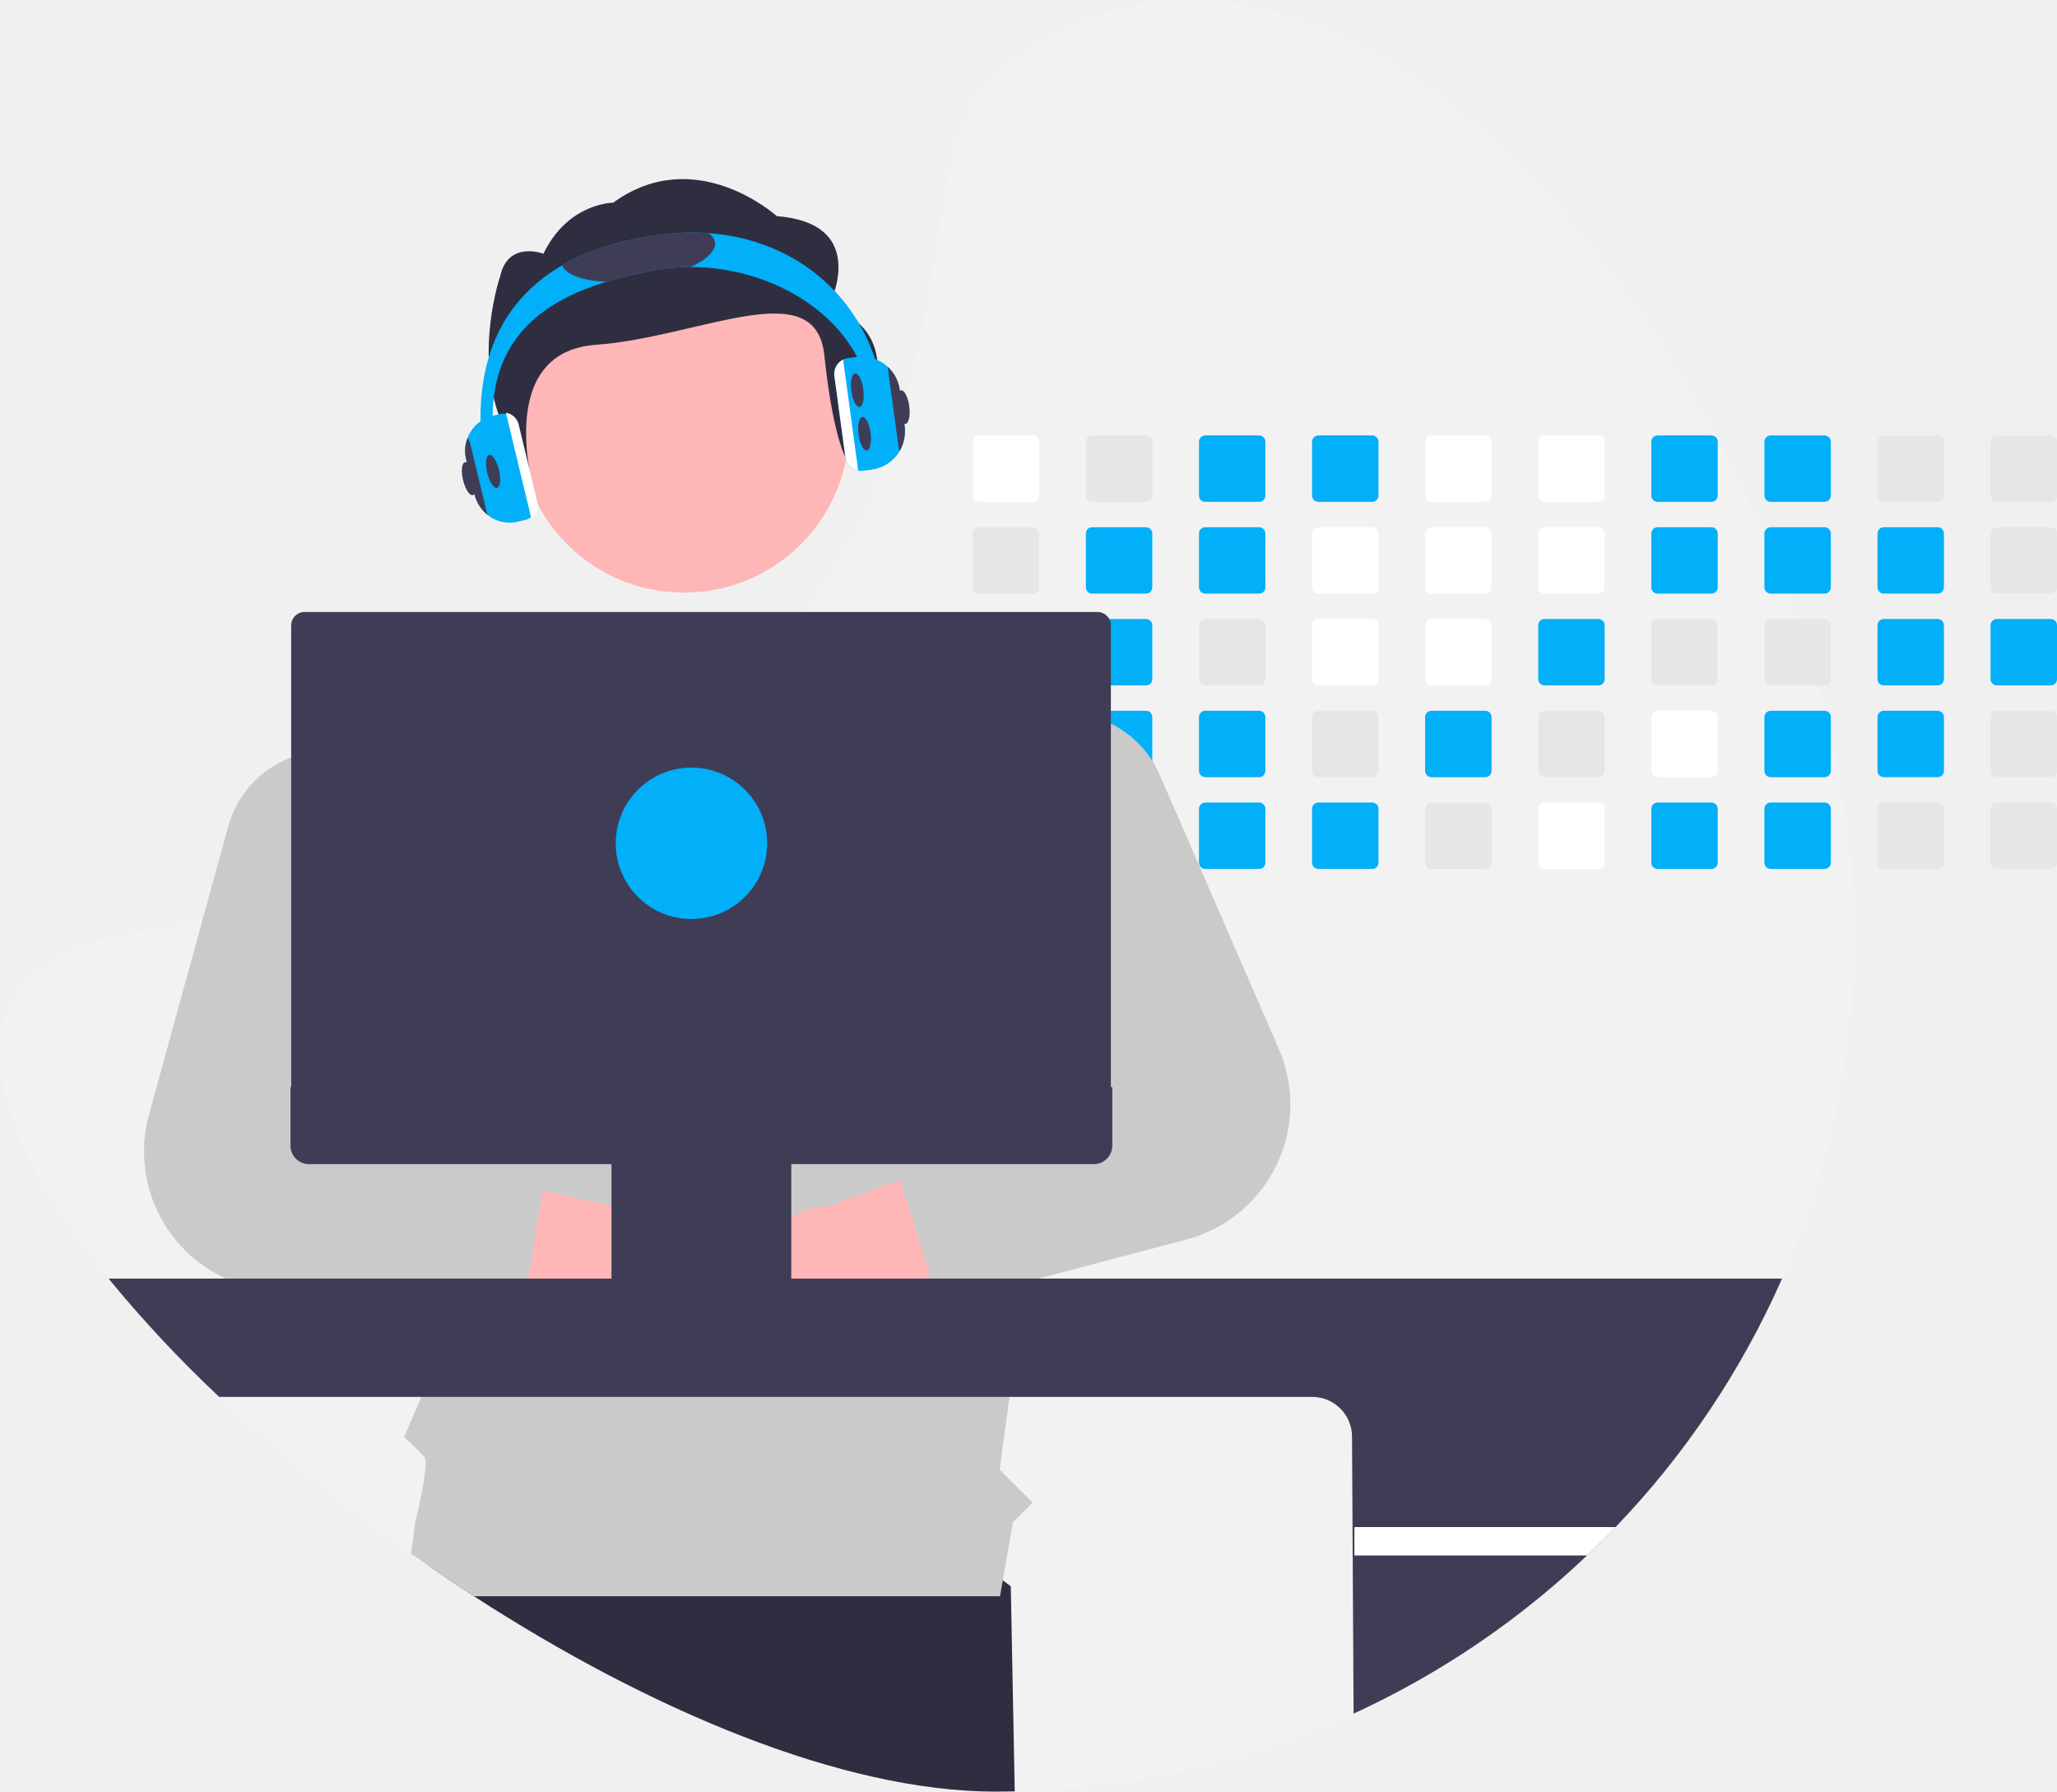
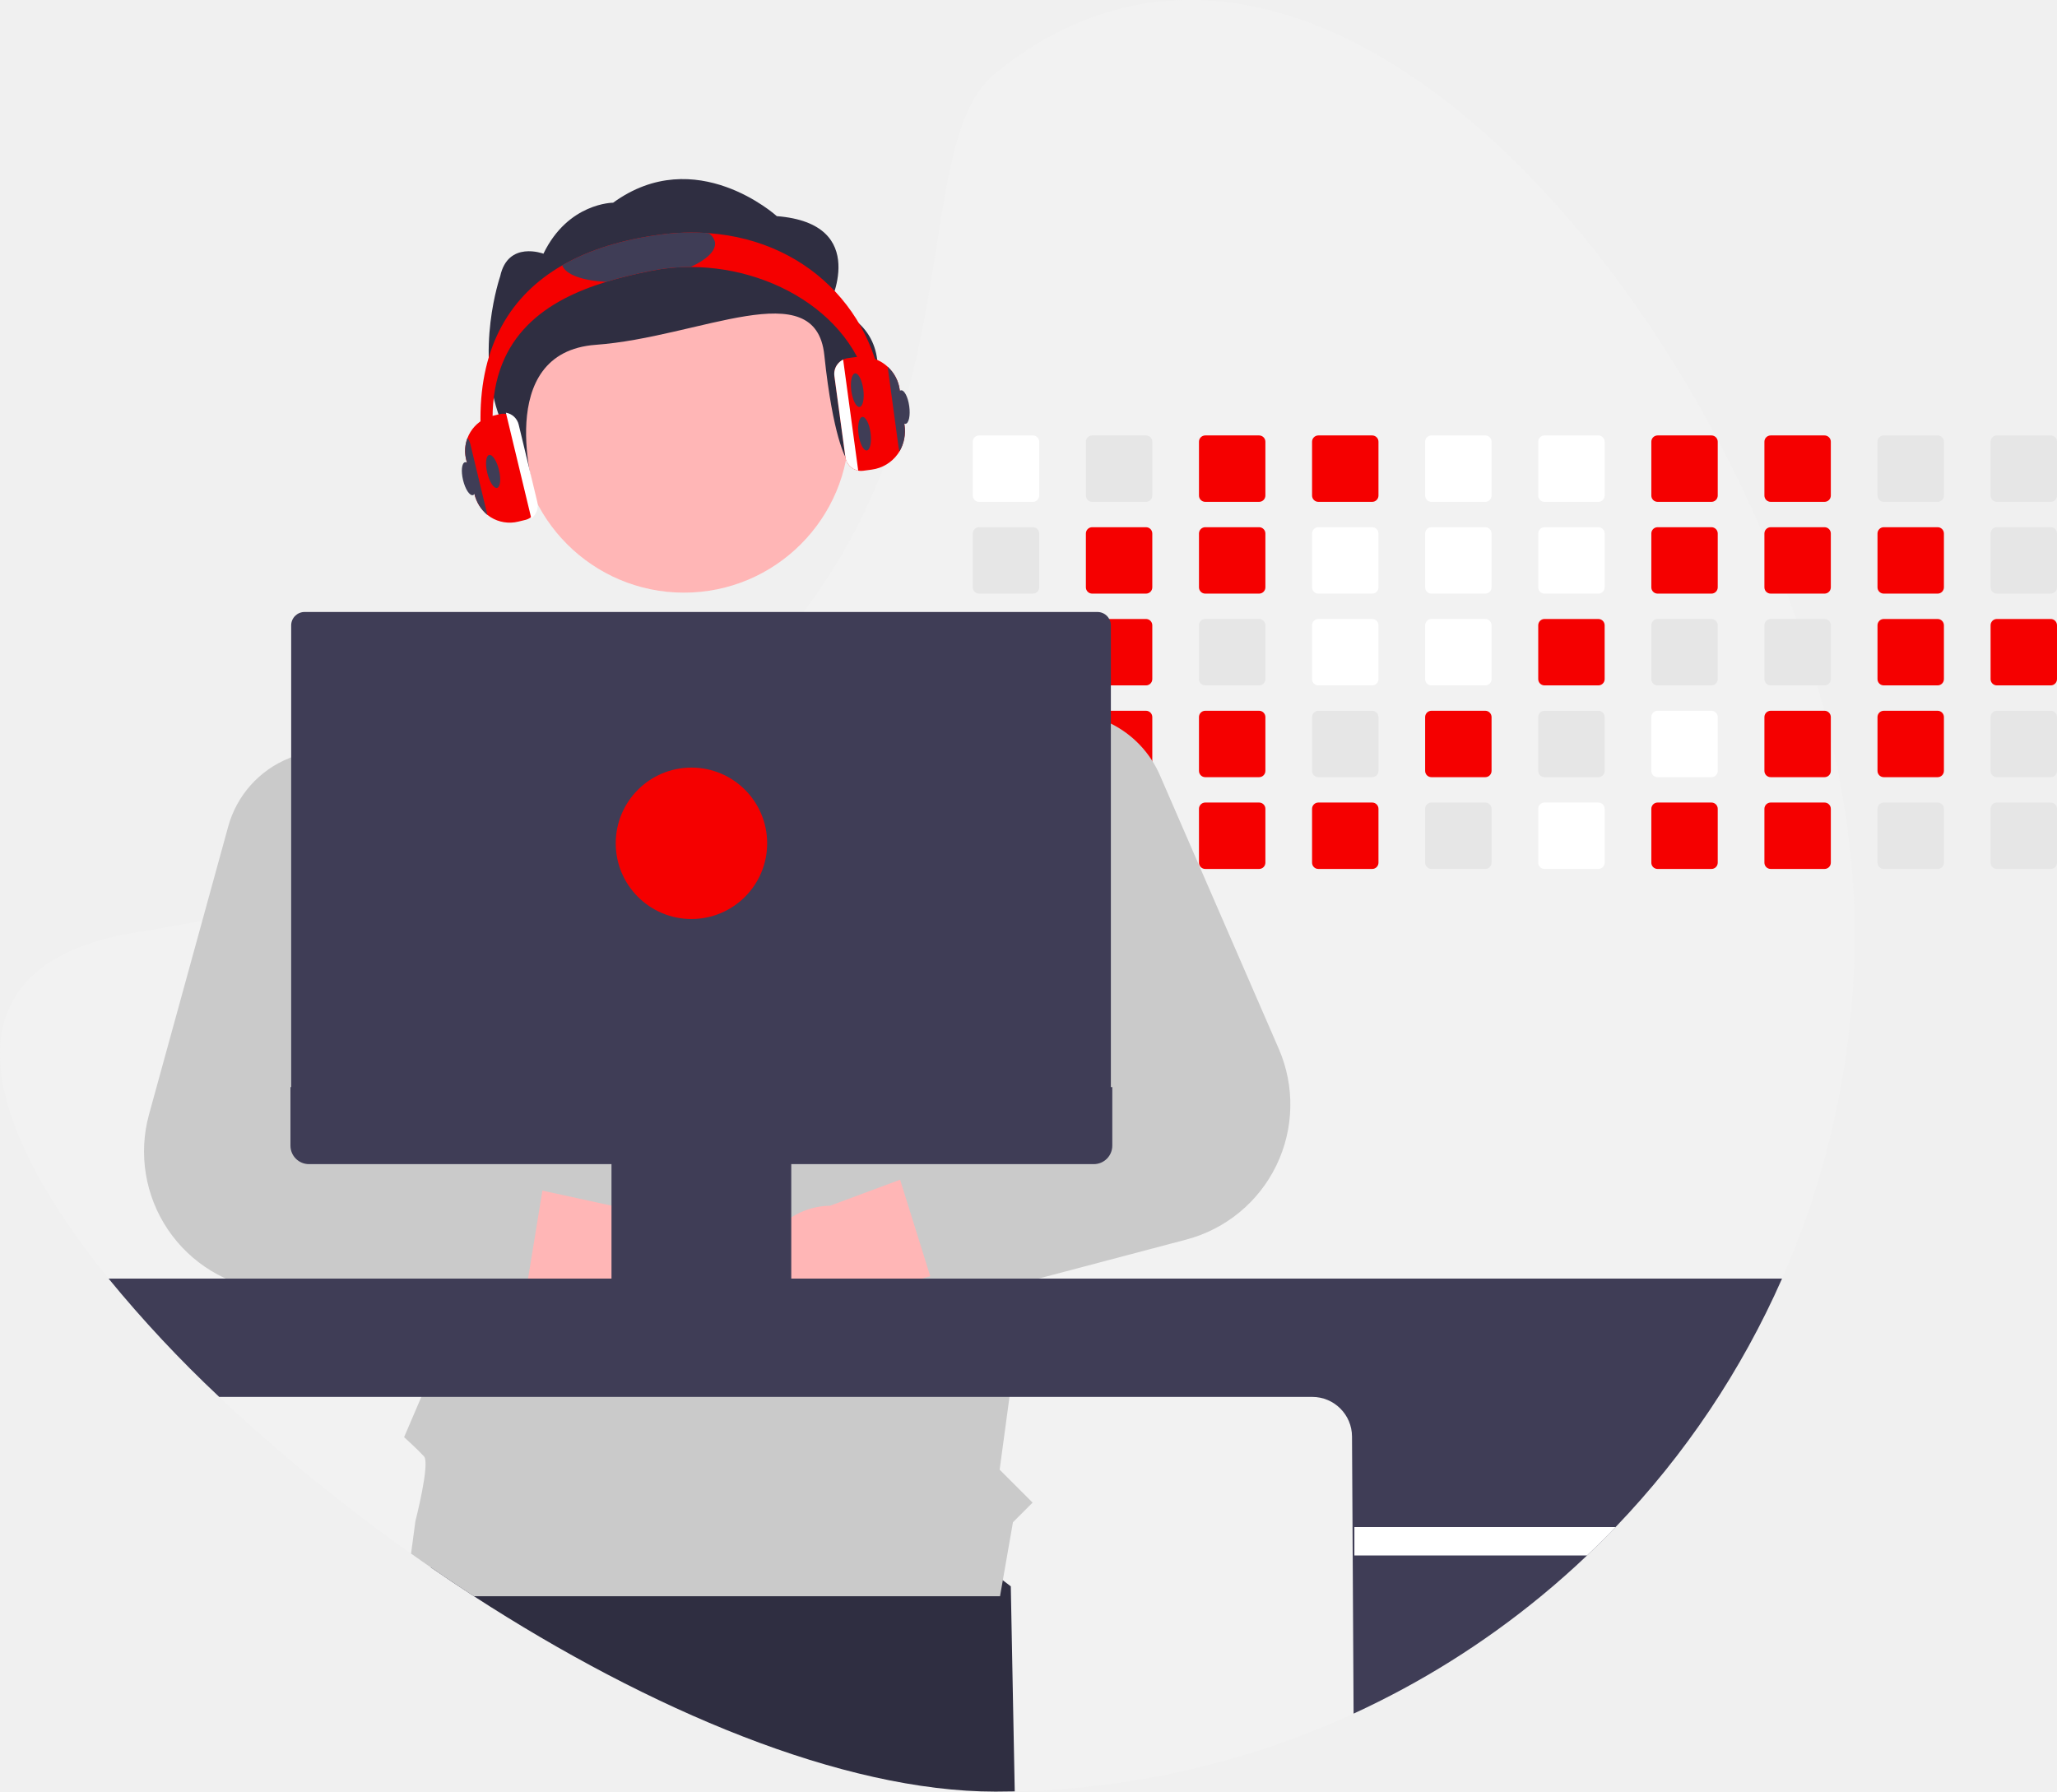
<svg xmlns="http://www.w3.org/2000/svg" data-name="Layer 1" width="850.538" height="740.83" viewBox="0 0 850.538 740.83">
  <path d="M941.609,465.125a354.21,354.21,0,0,1-98.85,245.9q-5.745,6.015-11.8,11.74-9.225,8.775-19.07,16.87a353.934,353.934,0,0,1-217.58,80.69q-3.975.09-7.98.09c-63.43,0-143.21-33.88-215.61-80.78q-8.985-5.82-17.81-11.91-4.125-2.82-8.21-5.72a730.43,730.43,0,0,1-79.32-64.8,514.116,514.116,0,0,1-45.75-48.92c-55.63-68.62-67.9-130.45,11.41-143.16q14.085-2.25,27.34-4.81,19.2-3.69,36.75-7.97,23.64-5.745,44.42-12.46,6.99-2.25,13.66-4.59c65.74-23.09,109.74-53.2,139.69-85.87q7.62-8.295,14.05-16.79a236.055,236.055,0,0,0,17.83-27.12,254.898,254.898,0,0,0,18.41-41.05l.27-.78c23.83-68.74,16.58-132.5,42.87-153.84,112.38-91.23,252.29,38.69,317.96,191.9q4.965,11.58,9.34,23.3,1.965,5.235,3.79,10.49,4.8,13.695,8.71,27.46,1.5,5.25,2.86,10.49c.97,3.77,1.9,7.53,2.76,11.29C938.139,412.305,941.609,439.455,941.609,465.125Z" transform="translate(-174.731 -79.58524)" fill="#f2f2f2" />
  <path d="M594.309,820.325q-3.975.09-7.98.09c-63.43,0-143.21-33.88-215.61-80.78q-8.985-5.82-17.81-11.91l5.16-31.4,156.21-20.74,78.4,59.95Z" transform="translate(-174.731 -79.58524)" fill="#2f2e41" />
  <path d="M601.829,259.635h-22.26a2.601,2.601,0,0,0-2.6,2.6v22.27a2.593,2.593,0,0,0,2.6,2.59h22.26a2.599,2.599,0,0,0,2.6-2.59v-22.27A2.608,2.608,0,0,0,601.829,259.635Z" transform="translate(-174.731 -79.58524)" fill="#fff" />
  <path d="M601.829,297.585h-22.26a2.601,2.601,0,0,0-2.6,2.6v22.27a2.593,2.593,0,0,0,2.6,2.59h22.26a2.599,2.599,0,0,0,2.6-2.59v-22.27A2.608,2.608,0,0,0,601.829,297.585Z" transform="translate(-174.731 -79.58524)" fill="#e6e6e6" />
  <path d="M601.829,335.535h-22.26a2.601,2.601,0,0,0-2.6,2.6v22.26a2.595,2.595,0,0,0,2.6,2.6h22.26a2.601,2.601,0,0,0,2.6-2.6v-22.26A2.608,2.608,0,0,0,601.829,335.535Z" transform="translate(-174.731 -79.58524)" fill="#e6e6e6" />
  <path d="M604.389,375.625a2.617,2.617,0,0,0-2.56-2.14h-22.26a2.601,2.601,0,0,0-2.6,2.6v22.26a2.595,2.595,0,0,0,2.6,2.6h22.26a2.601,2.601,0,0,0,2.6-2.6v-22.26A2.313,2.313,0,0,0,604.389,375.625Z" transform="translate(-174.731 -79.58524)" fill="#e6e6e6" />
  <path d="M602.839,411.635a2.634,2.634,0,0,0-1.01-.2h-22.26a2.595,2.595,0,0,0-2.6,2.6v22.26a2.588,2.588,0,0,0,2.6,2.6h22.26a2.601,2.601,0,0,0,2.6-2.6v-22.26A2.616,2.616,0,0,0,602.839,411.635Z" transform="translate(-174.731 -79.58524)" fill="#e6e6e6" />
  <path d="M648.589,259.635h-22.26a2.601,2.601,0,0,0-2.6,2.6v22.27a2.593,2.593,0,0,0,2.6,2.59h22.26a2.599,2.599,0,0,0,2.6-2.59v-22.27A2.608,2.608,0,0,0,648.589,259.635Z" transform="translate(-174.731 -79.58524)" fill="#e6e6e6" />
-   <path d="M648.589,297.585h-22.26a2.601,2.601,0,0,0-2.6,2.6v22.27a2.593,2.593,0,0,0,2.6,2.59h22.26a2.599,2.599,0,0,0,2.6-2.59v-22.27A2.608,2.608,0,0,0,648.589,297.585Z" transform="translate(-174.731 -79.58524)" fill="#02aff9" />
-   <path d="M648.589,335.535h-22.26a2.601,2.601,0,0,0-2.6,2.6v22.26a2.595,2.595,0,0,0,2.6,2.6h22.26a2.601,2.601,0,0,0,2.6-2.6v-22.26A2.608,2.608,0,0,0,648.589,335.535Z" transform="translate(-174.731 -79.58524)" fill="#02aff9" />
-   <path d="M648.589,373.485h-22.26a2.593,2.593,0,0,0-2.46,1.78,2.478,2.478,0,0,0-.14.82v22.26a2.595,2.595,0,0,0,2.6,2.6h22.26a2.601,2.601,0,0,0,2.6-2.6v-22.26A2.608,2.608,0,0,0,648.589,373.485Z" transform="translate(-174.731 -79.58524)" fill="#02aff9" />
+   <path d="M648.589,297.585h-22.26a2.601,2.601,0,0,0-2.6,2.6v22.27a2.593,2.593,0,0,0,2.6,2.59h22.26a2.599,2.599,0,0,0,2.6-2.59v-22.27A2.608,2.608,0,0,0,648.589,297.585Z" transform="translate(-174.731 -79.58524)" fill="#f50000" />
+   <path d="M648.589,335.535h-22.26a2.601,2.601,0,0,0-2.6,2.6v22.26a2.595,2.595,0,0,0,2.6,2.6h22.26a2.601,2.601,0,0,0,2.6-2.6v-22.26A2.608,2.608,0,0,0,648.589,335.535Z" transform="translate(-174.731 -79.58524)" fill="#f50000" />
+   <path d="M648.589,373.485h-22.26a2.593,2.593,0,0,0-2.46,1.78,2.478,2.478,0,0,0-.14.82v22.26a2.595,2.595,0,0,0,2.6,2.6h22.26a2.601,2.601,0,0,0,2.6-2.6v-22.26A2.608,2.608,0,0,0,648.589,373.485Z" transform="translate(-174.731 -79.58524)" fill="#f50000" />
  <path d="M648.589,411.435h-22.26a2.595,2.595,0,0,0-2.6,2.6v22.26a2.595,2.595,0,0,0,2.6,2.6h22.26a2.601,2.601,0,0,0,2.6-2.6v-22.26A2.601,2.601,0,0,0,648.589,411.435Z" transform="translate(-174.731 -79.58524)" fill="#e6e6e6" />
-   <path d="M695.349,259.635h-22.26a2.601,2.601,0,0,0-2.6,2.6v22.27a2.593,2.593,0,0,0,2.6,2.59h22.26a2.599,2.599,0,0,0,2.6-2.59v-22.27A2.608,2.608,0,0,0,695.349,259.635Z" transform="translate(-174.731 -79.58524)" fill="#02aff9" />
-   <path d="M695.349,297.585h-22.26a2.601,2.601,0,0,0-2.6,2.6v22.27a2.593,2.593,0,0,0,2.6,2.59h22.26a2.599,2.599,0,0,0,2.6-2.59v-22.27A2.608,2.608,0,0,0,695.349,297.585Z" transform="translate(-174.731 -79.58524)" fill="#02aff9" />
+   <path d="M695.349,259.635h-22.26a2.601,2.601,0,0,0-2.6,2.6v22.27a2.593,2.593,0,0,0,2.6,2.59h22.26a2.599,2.599,0,0,0,2.6-2.59v-22.27A2.608,2.608,0,0,0,695.349,259.635Z" transform="translate(-174.731 -79.58524)" fill="#f50000" />
+   <path d="M695.349,297.585h-22.26a2.601,2.601,0,0,0-2.6,2.6v22.27a2.593,2.593,0,0,0,2.6,2.59h22.26a2.599,2.599,0,0,0,2.6-2.59v-22.27A2.608,2.608,0,0,0,695.349,297.585Z" transform="translate(-174.731 -79.58524)" fill="#f50000" />
  <path d="M695.349,335.535h-22.26a2.601,2.601,0,0,0-2.6,2.6v22.26a2.595,2.595,0,0,0,2.6,2.6h22.26a2.601,2.601,0,0,0,2.6-2.6v-22.26A2.608,2.608,0,0,0,695.349,335.535Z" transform="translate(-174.731 -79.58524)" fill="#e6e6e6" />
-   <path d="M695.349,373.485h-22.26a2.601,2.601,0,0,0-2.6,2.6v22.26a2.595,2.595,0,0,0,2.6,2.6h22.26a2.601,2.601,0,0,0,2.6-2.6v-22.26A2.608,2.608,0,0,0,695.349,373.485Z" transform="translate(-174.731 -79.58524)" fill="#02aff9" />
-   <path d="M695.349,411.435h-22.26a2.595,2.595,0,0,0-2.6,2.6v22.26a2.595,2.595,0,0,0,2.6,2.6h22.26a2.601,2.601,0,0,0,2.6-2.6v-22.26A2.601,2.601,0,0,0,695.349,411.435Z" transform="translate(-174.731 -79.58524)" fill="#02aff9" />
-   <path d="M742.109,259.635h-22.26a2.601,2.601,0,0,0-2.6,2.6v22.27a2.593,2.593,0,0,0,2.6,2.59h22.26a2.599,2.599,0,0,0,2.6-2.59v-22.27A2.608,2.608,0,0,0,742.109,259.635Z" transform="translate(-174.731 -79.58524)" fill="#02aff9" />
+   <path d="M695.349,373.485h-22.26a2.601,2.601,0,0,0-2.6,2.6v22.26a2.595,2.595,0,0,0,2.6,2.6h22.26a2.601,2.601,0,0,0,2.6-2.6v-22.26A2.608,2.608,0,0,0,695.349,373.485Z" transform="translate(-174.731 -79.58524)" fill="#f50000" />
+   <path d="M695.349,411.435h-22.26a2.595,2.595,0,0,0-2.6,2.6v22.26a2.595,2.595,0,0,0,2.6,2.6h22.26a2.601,2.601,0,0,0,2.6-2.6v-22.26A2.601,2.601,0,0,0,695.349,411.435Z" transform="translate(-174.731 -79.58524)" fill="#f50000" />
+   <path d="M742.109,259.635h-22.26a2.601,2.601,0,0,0-2.6,2.6v22.27a2.593,2.593,0,0,0,2.6,2.59h22.26a2.599,2.599,0,0,0,2.6-2.59v-22.27A2.608,2.608,0,0,0,742.109,259.635Z" transform="translate(-174.731 -79.58524)" fill="#f50000" />
  <path d="M742.109,297.585h-22.26a2.601,2.601,0,0,0-2.6,2.6v22.27a2.593,2.593,0,0,0,2.6,2.59h22.26a2.599,2.599,0,0,0,2.6-2.59v-22.27A2.608,2.608,0,0,0,742.109,297.585Z" transform="translate(-174.731 -79.58524)" fill="#fff" />
  <path d="M742.109,335.535h-22.26a2.601,2.601,0,0,0-2.6,2.6v22.26a2.595,2.595,0,0,0,2.6,2.6h22.26a2.601,2.601,0,0,0,2.6-2.6v-22.26A2.608,2.608,0,0,0,742.109,335.535Z" transform="translate(-174.731 -79.58524)" fill="#fff" />
  <path d="M742.109,373.485h-22.26a2.601,2.601,0,0,0-2.6,2.6v22.26a2.595,2.595,0,0,0,2.6,2.6h22.26a2.601,2.601,0,0,0,2.6-2.6v-22.26A2.608,2.608,0,0,0,742.109,373.485Z" transform="translate(-174.731 -79.58524)" fill="#e6e6e6" />
-   <path d="M742.109,411.435h-22.26a2.595,2.595,0,0,0-2.6,2.6v22.26a2.595,2.595,0,0,0,2.6,2.6h22.26a2.601,2.601,0,0,0,2.6-2.6v-22.26A2.601,2.601,0,0,0,742.109,411.435Z" transform="translate(-174.731 -79.58524)" fill="#02aff9" />
+   <path d="M742.109,411.435h-22.26a2.595,2.595,0,0,0-2.6,2.6v22.26a2.595,2.595,0,0,0,2.6,2.6h22.26a2.601,2.601,0,0,0,2.6-2.6v-22.26A2.601,2.601,0,0,0,742.109,411.435Z" transform="translate(-174.731 -79.58524)" fill="#f50000" />
  <path d="M788.869,259.635h-22.27a2.599,2.599,0,0,0-2.59,2.6v22.27a2.591,2.591,0,0,0,2.59,2.59h22.27a2.599,2.599,0,0,0,2.6-2.59v-22.27A2.608,2.608,0,0,0,788.869,259.635Z" transform="translate(-174.731 -79.58524)" fill="#fff" />
  <path d="M788.869,297.585h-22.27a2.599,2.599,0,0,0-2.59,2.6v22.27a2.59,2.59,0,0,0,2.59,2.59h22.27a2.599,2.599,0,0,0,2.6-2.59v-22.27A2.608,2.608,0,0,0,788.869,297.585Z" transform="translate(-174.731 -79.58524)" fill="#fff" />
  <path d="M788.869,335.535h-22.27a2.599,2.599,0,0,0-2.59,2.6v22.26a2.593,2.593,0,0,0,2.59,2.6h22.27a2.601,2.601,0,0,0,2.6-2.6v-22.26A2.608,2.608,0,0,0,788.869,335.535Z" transform="translate(-174.731 -79.58524)" fill="#fff" />
-   <path d="M788.869,373.485h-22.27a2.599,2.599,0,0,0-2.59,2.6v22.26a2.593,2.593,0,0,0,2.59,2.6h22.27a2.601,2.601,0,0,0,2.6-2.6v-22.26A2.608,2.608,0,0,0,788.869,373.485Z" transform="translate(-174.731 -79.58524)" fill="#02aff9" />
+   <path d="M788.869,373.485h-22.27a2.599,2.599,0,0,0-2.59,2.6v22.26a2.593,2.593,0,0,0,2.59,2.6h22.27a2.601,2.601,0,0,0,2.6-2.6v-22.26A2.608,2.608,0,0,0,788.869,373.485Z" transform="translate(-174.731 -79.58524)" fill="#f50000" />
  <path d="M788.869,411.435h-22.27a2.593,2.593,0,0,0-2.59,2.6v22.26a2.593,2.593,0,0,0,2.59,2.6h22.27a2.601,2.601,0,0,0,2.6-2.6v-22.26A2.601,2.601,0,0,0,788.869,411.435Z" transform="translate(-174.731 -79.58524)" fill="#e6e6e6" />
  <path d="M835.629,259.635h-22.27a2.599,2.599,0,0,0-2.59,2.6v22.27a2.591,2.591,0,0,0,2.59,2.59h22.27a2.599,2.599,0,0,0,2.6-2.59v-22.27A2.608,2.608,0,0,0,835.629,259.635Z" transform="translate(-174.731 -79.58524)" fill="#fff" />
  <path d="M835.629,297.585h-22.27a2.599,2.599,0,0,0-2.59,2.6v22.27a2.59,2.59,0,0,0,2.59,2.59h22.27a2.599,2.599,0,0,0,2.6-2.59v-22.27A2.608,2.608,0,0,0,835.629,297.585Z" transform="translate(-174.731 -79.58524)" fill="#fff" />
-   <path d="M835.629,335.535h-22.27a2.599,2.599,0,0,0-2.59,2.6v22.26a2.593,2.593,0,0,0,2.59,2.6h22.27a2.601,2.601,0,0,0,2.6-2.6v-22.26A2.608,2.608,0,0,0,835.629,335.535Z" transform="translate(-174.731 -79.58524)" fill="#02aff9" />
+   <path d="M835.629,335.535h-22.27a2.599,2.599,0,0,0-2.59,2.6v22.26a2.593,2.593,0,0,0,2.59,2.6h22.27a2.601,2.601,0,0,0,2.6-2.6v-22.26A2.608,2.608,0,0,0,835.629,335.535Z" transform="translate(-174.731 -79.58524)" fill="#f50000" />
  <path d="M835.629,373.485h-22.27a2.599,2.599,0,0,0-2.59,2.6v22.26a2.593,2.593,0,0,0,2.59,2.6h22.27a2.601,2.601,0,0,0,2.6-2.6v-22.26A2.608,2.608,0,0,0,835.629,373.485Z" transform="translate(-174.731 -79.58524)" fill="#e6e6e6" />
  <path d="M835.629,411.435h-22.27a2.593,2.593,0,0,0-2.59,2.6v22.26a2.593,2.593,0,0,0,2.59,2.6h22.27a2.601,2.601,0,0,0,2.6-2.6v-22.26A2.601,2.601,0,0,0,835.629,411.435Z" transform="translate(-174.731 -79.58524)" fill="#fff" />
-   <path d="M882.389,259.635h-22.27a2.599,2.599,0,0,0-2.59,2.6v22.27a2.591,2.591,0,0,0,2.59,2.59h22.27a2.599,2.599,0,0,0,2.6-2.59v-22.27A2.608,2.608,0,0,0,882.389,259.635Z" transform="translate(-174.731 -79.58524)" fill="#02aff9" />
-   <path d="M882.389,297.585h-22.27a2.599,2.599,0,0,0-2.59,2.6v22.27a2.59,2.59,0,0,0,2.59,2.59h22.27a2.599,2.599,0,0,0,2.6-2.59v-22.27A2.608,2.608,0,0,0,882.389,297.585Z" transform="translate(-174.731 -79.58524)" fill="#02aff9" />
+   <path d="M882.389,259.635h-22.27a2.599,2.599,0,0,0-2.59,2.6v22.27a2.591,2.591,0,0,0,2.59,2.59h22.27a2.599,2.599,0,0,0,2.6-2.59v-22.27A2.608,2.608,0,0,0,882.389,259.635Z" transform="translate(-174.731 -79.58524)" fill="#f50000" />
+   <path d="M882.389,297.585h-22.27a2.599,2.599,0,0,0-2.59,2.6v22.27a2.59,2.59,0,0,0,2.59,2.59h22.27a2.599,2.599,0,0,0,2.6-2.59v-22.27A2.608,2.608,0,0,0,882.389,297.585Z" transform="translate(-174.731 -79.58524)" fill="#f50000" />
  <path d="M882.389,335.535h-22.27a2.599,2.599,0,0,0-2.59,2.6v22.26a2.593,2.593,0,0,0,2.59,2.6h22.27a2.601,2.601,0,0,0,2.6-2.6v-22.26A2.608,2.608,0,0,0,882.389,335.535Z" transform="translate(-174.731 -79.58524)" fill="#e6e6e6" />
  <path d="M882.389,373.485h-22.27a2.599,2.599,0,0,0-2.59,2.6v22.26a2.593,2.593,0,0,0,2.59,2.6h22.27a2.601,2.601,0,0,0,2.6-2.6v-22.26A2.608,2.608,0,0,0,882.389,373.485Z" transform="translate(-174.731 -79.58524)" fill="#fff" />
-   <path d="M882.389,411.435h-22.27a2.593,2.593,0,0,0-2.59,2.6v22.26a2.593,2.593,0,0,0,2.59,2.6h22.27a2.601,2.601,0,0,0,2.6-2.6v-22.26A2.601,2.601,0,0,0,882.389,411.435Z" transform="translate(-174.731 -79.58524)" fill="#02aff9" />
-   <path d="M929.149,259.635h-22.27a2.599,2.599,0,0,0-2.59,2.6v22.27a2.591,2.591,0,0,0,2.59,2.59h22.27a2.599,2.599,0,0,0,2.6-2.59v-22.27A2.608,2.608,0,0,0,929.149,259.635Z" transform="translate(-174.731 -79.58524)" fill="#02aff9" />
-   <path d="M929.149,297.585h-22.27a2.599,2.599,0,0,0-2.59,2.6v22.27a2.59,2.59,0,0,0,2.59,2.59h22.27a2.599,2.599,0,0,0,2.6-2.59v-22.27A2.608,2.608,0,0,0,929.149,297.585Z" transform="translate(-174.731 -79.58524)" fill="#02aff9" />
+   <path d="M882.389,411.435h-22.27a2.593,2.593,0,0,0-2.59,2.6v22.26a2.593,2.593,0,0,0,2.59,2.6h22.27a2.601,2.601,0,0,0,2.6-2.6v-22.26A2.601,2.601,0,0,0,882.389,411.435Z" transform="translate(-174.731 -79.58524)" fill="#f50000" />
+   <path d="M929.149,259.635h-22.27a2.599,2.599,0,0,0-2.59,2.6v22.27a2.591,2.591,0,0,0,2.59,2.59h22.27a2.599,2.599,0,0,0,2.6-2.59v-22.27A2.608,2.608,0,0,0,929.149,259.635Z" transform="translate(-174.731 -79.58524)" fill="#f50000" />
+   <path d="M929.149,297.585h-22.27a2.599,2.599,0,0,0-2.59,2.6v22.27a2.59,2.59,0,0,0,2.59,2.59h22.27a2.599,2.599,0,0,0,2.6-2.59v-22.27A2.608,2.608,0,0,0,929.149,297.585Z" transform="translate(-174.731 -79.58524)" fill="#f50000" />
  <path d="M929.149,335.535h-22.27a2.599,2.599,0,0,0-2.59,2.6v22.26a2.593,2.593,0,0,0,2.59,2.6h22.27a2.601,2.601,0,0,0,2.6-2.6v-22.26A2.608,2.608,0,0,0,929.149,335.535Z" transform="translate(-174.731 -79.58524)" fill="#e6e6e6" />
-   <path d="M929.149,373.485h-22.27a2.599,2.599,0,0,0-2.59,2.6v22.26a2.593,2.593,0,0,0,2.59,2.6h22.27a2.601,2.601,0,0,0,2.6-2.6v-22.26A2.608,2.608,0,0,0,929.149,373.485Z" transform="translate(-174.731 -79.58524)" fill="#02aff9" />
-   <path d="M929.149,411.435h-22.27a2.593,2.593,0,0,0-2.59,2.6v22.26a2.593,2.593,0,0,0,2.59,2.6h22.27a2.601,2.601,0,0,0,2.6-2.6v-22.26A2.601,2.601,0,0,0,929.149,411.435Z" transform="translate(-174.731 -79.58524)" fill="#02aff9" />
+   <path d="M929.149,373.485h-22.27a2.599,2.599,0,0,0-2.59,2.6v22.26a2.593,2.593,0,0,0,2.59,2.6h22.27a2.601,2.601,0,0,0,2.6-2.6v-22.26A2.608,2.608,0,0,0,929.149,373.485Z" transform="translate(-174.731 -79.58524)" fill="#f50000" />
+   <path d="M929.149,411.435h-22.27a2.593,2.593,0,0,0-2.59,2.6v22.26a2.593,2.593,0,0,0,2.59,2.6h22.27a2.601,2.601,0,0,0,2.6-2.6v-22.26A2.601,2.601,0,0,0,929.149,411.435Z" transform="translate(-174.731 -79.58524)" fill="#f50000" />
  <path d="M975.909,259.635h-22.27a2.599,2.599,0,0,0-2.59,2.6v22.27a2.591,2.591,0,0,0,2.59,2.59h22.27a2.599,2.599,0,0,0,2.6-2.59v-22.27A2.608,2.608,0,0,0,975.909,259.635Z" transform="translate(-174.731 -79.58524)" fill="#e6e6e6" />
-   <path d="M975.909,297.585h-22.27a2.599,2.599,0,0,0-2.59,2.6v22.27a2.59,2.59,0,0,0,2.59,2.59h22.27a2.599,2.599,0,0,0,2.6-2.59v-22.27A2.608,2.608,0,0,0,975.909,297.585Z" transform="translate(-174.731 -79.58524)" fill="#02aff9" />
-   <path d="M975.909,335.535h-22.27a2.599,2.599,0,0,0-2.59,2.6v22.26a2.593,2.593,0,0,0,2.59,2.6h22.27a2.601,2.601,0,0,0,2.6-2.6v-22.26A2.608,2.608,0,0,0,975.909,335.535Z" transform="translate(-174.731 -79.58524)" fill="#02aff9" />
-   <path d="M975.909,373.485h-22.27a2.599,2.599,0,0,0-2.59,2.6v22.26a2.593,2.593,0,0,0,2.59,2.6h22.27a2.601,2.601,0,0,0,2.6-2.6v-22.26A2.608,2.608,0,0,0,975.909,373.485Z" transform="translate(-174.731 -79.58524)" fill="#02aff9" />
+   <path d="M975.909,297.585h-22.27a2.599,2.599,0,0,0-2.59,2.6v22.27a2.59,2.59,0,0,0,2.59,2.59h22.27a2.599,2.599,0,0,0,2.6-2.59v-22.27A2.608,2.608,0,0,0,975.909,297.585Z" transform="translate(-174.731 -79.58524)" fill="#f50000" />
+   <path d="M975.909,335.535h-22.27a2.599,2.599,0,0,0-2.59,2.6v22.26a2.593,2.593,0,0,0,2.59,2.6h22.27a2.601,2.601,0,0,0,2.6-2.6v-22.26A2.608,2.608,0,0,0,975.909,335.535Z" transform="translate(-174.731 -79.58524)" fill="#f50000" />
+   <path d="M975.909,373.485h-22.27a2.599,2.599,0,0,0-2.59,2.6v22.26a2.593,2.593,0,0,0,2.59,2.6h22.27a2.601,2.601,0,0,0,2.6-2.6v-22.26A2.608,2.608,0,0,0,975.909,373.485Z" transform="translate(-174.731 -79.58524)" fill="#f50000" />
  <path d="M975.909,411.435h-22.27a2.593,2.593,0,0,0-2.59,2.6v22.26a2.593,2.593,0,0,0,2.59,2.6h22.27a2.601,2.601,0,0,0,2.6-2.6v-22.26A2.601,2.601,0,0,0,975.909,411.435Z" transform="translate(-174.731 -79.58524)" fill="#e6e6e6" />
  <path d="M1022.669,259.635h-22.27a2.599,2.599,0,0,0-2.59,2.6v22.27a2.591,2.591,0,0,0,2.59,2.59h22.27a2.599,2.599,0,0,0,2.6-2.59v-22.27A2.608,2.608,0,0,0,1022.669,259.635Z" transform="translate(-174.731 -79.58524)" fill="#e6e6e6" />
  <path d="M1022.669,297.585h-22.27a2.599,2.599,0,0,0-2.59,2.6v22.27a2.591,2.591,0,0,0,2.59,2.59h22.27a2.599,2.599,0,0,0,2.6-2.59v-22.27A2.608,2.608,0,0,0,1022.669,297.585Z" transform="translate(-174.731 -79.58524)" fill="#e6e6e6" />
-   <path d="M1022.669,335.535h-22.27a2.599,2.599,0,0,0-2.59,2.6v22.26a2.593,2.593,0,0,0,2.59,2.6h22.27a2.601,2.601,0,0,0,2.6-2.6v-22.26A2.608,2.608,0,0,0,1022.669,335.535Z" transform="translate(-174.731 -79.58524)" fill="#02aff9" />
+   <path d="M1022.669,335.535h-22.27a2.599,2.599,0,0,0-2.59,2.6v22.26a2.593,2.593,0,0,0,2.59,2.6h22.27a2.601,2.601,0,0,0,2.6-2.6v-22.26A2.608,2.608,0,0,0,1022.669,335.535Z" transform="translate(-174.731 -79.58524)" fill="#f50000" />
  <path d="M1022.669,373.485h-22.27a2.599,2.599,0,0,0-2.59,2.6v22.26a2.593,2.593,0,0,0,2.59,2.6h22.27a2.601,2.601,0,0,0,2.6-2.6v-22.26A2.608,2.608,0,0,0,1022.669,373.485Z" transform="translate(-174.731 -79.58524)" fill="#e6e6e6" />
  <path d="M1022.669,411.435h-22.27a2.593,2.593,0,0,0-2.59,2.6v22.26a2.593,2.593,0,0,0,2.59,2.6h22.27a2.601,2.601,0,0,0,2.6-2.6v-22.26A2.601,2.601,0,0,0,1022.669,411.435Z" transform="translate(-174.731 -79.58524)" fill="#e6e6e6" />
  <polygon points="336.095 660.051 335.475 660.051 336.005 659.981 336.095 660.051" fill="#2f2e41" />
  <circle id="b6132315-04e2-4cdb-a713-107c9cd58b0b" data-name="ab6171fa-7d69-4734-b81c-8dff60f9761b" cx="282.814" cy="176.733" r="68.322" fill="#ffb6b6" />
-   <path id="f4304bdd-ba2d-4fff-b404-410205410c5d-252" data-name="bf427902-b9bf-4946-b5d7-5c1c7e04535e" d="M517.377,206.226s17.869-34.161-21.444-37.266c0,0-33.515-30.402-67.676-5.558,0,0-18.633,0-28.823,21.086,0,0-14.655-5.558-17.876,9.317,0,0-10.723,31.055,0,59.005,10.723,27.95,14.285,31.055,14.285,31.055s-17.621-58.598,25.27-61.704,90.887-29.909,94.461,4.251,8.953,42.578,8.953,42.578S558.479,220.201,517.377,206.226Z" transform="translate(-174.731 -79.58524)" fill="#2f2e41" />
+   <path id="f4304bdd-ba2d-4fff-b404-410205410c5d-456" data-name="bf427902-b9bf-4946-b5d7-5c1c7e04535e" d="M517.377,206.226s17.869-34.161-21.444-37.266c0,0-33.515-30.402-67.676-5.558,0,0-18.633,0-28.823,21.086,0,0-14.655-5.558-17.876,9.317,0,0-10.723,31.055,0,59.005,10.723,27.95,14.285,31.055,14.285,31.055s-17.621-58.598,25.27-61.704,90.887-29.909,94.461,4.251,8.953,42.578,8.953,42.578S558.479,220.201,517.377,206.226Z" transform="translate(-174.731 -79.58524)" fill="#2f2e41" />
  <path d="M634.279,424.695l-.22,1.16-2.47,13.04-17.07,90.2-1.01,5.31-2.12,11.23-2.9,15.32-6.43,33.95-1.84,9.73-.69,3.65-.24,1.28-1.91,10.07-.58,3.04-4.66,34.53-4.07,30.09,13.62,13.62-8.12,8.12-5.33,30.53.01.07H370.719q-13.2-8.55-26.02-17.63l1.79-13.4s6.16-23.93,3.57-26.79c-2.58-2.86-8.24-7.97-8.24-7.97l7.13-16.64.99-2.31-1.66-34.43-.04-.83-.55-11.35-.07-1.46-.11-2.19-2.11-43.68-.04-.72-.64-13.24-.6-12.59-.26-5.31-2.57-53.13-1.74-36.08-1.52-31.41,6.11-2.07,65.35-22.21,27.07-35.19,56.34.42,27.58.21,46.02,42.68,10.47,5,.08.04,7.51,3.59,19.04,9.09,20.13,9.62,10.33,4.93Z" transform="translate(-174.731 -79.58524)" fill="#cacaca" />
  <path d="M443.84,637.136a30.286,30.286,0,0,1-40.664-22.43L296.617,599.588l37.043-41.902,95.511,20.78a30.45,30.45,0,0,1,14.669,58.67Z" transform="translate(-174.731 -79.58524)" fill="#ffb6b6" />
  <path d="M396.329,560.955a13.522,13.522,0,0,0-7.89-4.87l-43.72-9.09-4.49-.93a18.933,18.933,0,0,1-12.53-9.07,19.161,19.161,0,0,1-2.45-7.9,18.895,18.895,0,0,1,.89-7.48l15.15-45.65,9.83-29.62a41.792,41.792,0,0,0,2.09-11.05,43.349,43.349,0,0,0-9.07-28.89,42.693,42.693,0,0,0-49.01-13.64c-.25.09-.51.19-.76.29a42.583,42.583,0,0,0-25.31,28.41l-10.68,38.85-22.03,80.09a57.766,57.766,0,0,0,48.96,72.68l62.97,7.38,29.14,3.42a13.497,13.497,0,0,0,14.84-10.73,4.895,4.895,0,0,0,.11-.55l.7-4.32,5.93-36.38.06-.37A13.475,13.475,0,0,0,396.329,560.955Z" transform="translate(-174.731 -79.58524)" fill="#cacaca" />
  <path d="M511.714,638.302a30.286,30.286,0,0,0,37.094-27.94l103.362-29.994L609.588,544.109l-91.626,34.041a30.45,30.45,0,0,0-6.249,60.152Z" transform="translate(-174.731 -79.58524)" fill="#ffb6b6" />
  <path d="M703.489,513.275,654.329,400.135a42.819,42.819,0,0,0-20.27-21.35,43.356,43.356,0,0,0-8.78-3.2c-.47-.12-.94-.23-1.41-.32a42.132,42.132,0,0,0-19.48.36,42.814,42.814,0,0,0-27.34,21.73,1.004,1.004,0,0,0-.08.14,43.1,43.1,0,0,0-.37,38.85l.61,1.22,34.74,69.77a18.9,18.9,0,0,1-10.5,26.19l-2.44.88-43.88,15.85a13.497,13.497,0,0,0-8.33,16.79l.11.35,12.3,39.36c.06.18.12.36.19.54a7.054,7.054,0,0,0,.4.99,13.482,13.482,0,0,0,15.81,7.53l23.68-6.25,4.83-1.28,61.15-16.15a57.76,57.76,0,0,0,38.22-78.86Z" transform="translate(-174.731 -79.58524)" fill="#cacaca" />
  <path d="M219.629,608.285a514.116,514.116,0,0,0,45.75,48.92h451.97a16.446,16.446,0,0,1,16.42,16.43l.65,114.53a355.43,355.43,0,0,0,77.47-48.53q9.84-8.085,19.07-16.87,6.045-5.73,11.8-11.74a355.629,355.629,0,0,0,68.82-102.74Z" transform="translate(-174.731 -79.58524)" fill="#3f3d56" />
  <path d="M842.759,711.025q-5.745,6.015-11.8,11.74H734.749v-11.74Z" transform="translate(-174.731 -79.58524)" fill="#fff" />
  <path d="M633.379,335.535a5.538,5.538,0,0,0-4.87-2.9H300.669a5.555,5.555,0,0,0-5.54,5.55v196.22H634.059V338.185A5.385,5.385,0,0,0,633.379,335.535Z" transform="translate(-174.731 -79.58524)" fill="#3f3d56" />
  <path d="M294.832,529.092V553.306a7.644,7.644,0,0,0,7.644,7.644H427.573v47.787h-1.662a.993.993,0,0,0-.993.993v3.324a.993.993,0,0,0,.993.993h77.658a.993.993,0,0,0,.993-.993v-3.324a.993.993,0,0,0-.993-.993h-1.662V560.95H627.004a7.644,7.644,0,0,0,7.644-7.644V529.092Z" transform="translate(-174.731 -79.58524)" fill="#3f3d56" />
-   <circle cx="285.903" cy="348.704" r="31.306" fill="#02aff9" />
-   <path d="M540.399,252.585h-5c0-37.8-37.41-62.57-75.15-62.59a82.382,82.382,0,0,0-16.35,1.59c-6.06,1.21-12.35,2.66-18.53,4.55-24.37,7.47-46.97,21.91-46.97,56.45a78.591,78.591,0,0,0,2.54,19.88l-4.84,1.26a83.876,83.876,0,0,1-2.7-21.14c0-30.18,12.39-50.91,33.79-63.27,11.25-6.5,24.98-10.69,40.71-12.73a97.131,97.131,0,0,1,19.75-.6C511.049,179.105,540.399,212.385,540.399,252.585Z" transform="translate(-174.731 -79.58524)" fill="#02aff9" />
-   <path d="M548.729,255.355l-1.97-14.56a15.71,15.71,0,0,0-5-9.56,15.816,15.816,0,0,0-13.25-4l-3.13.43a6.524,6.524,0,0,0-4.35,2.53,6.548,6.548,0,0,0-1.29,4.87l4.55,33.54a6.577,6.577,0,0,0,5.3,5.57,6.154,6.154,0,0,0,1.22.12,6.499,6.499,0,0,0,.88-.06l3.5-.47a15.791,15.791,0,0,0,10.74-6.43c.27-.38.53-.77.77-1.17A16.748,16.748,0,0,0,548.729,255.355Z" transform="translate(-174.731 -79.58524)" fill="#02aff9" />
+   <circle cx="285.903" cy="348.704" r="31.306" fill="#f50000" />
+   <path d="M540.399,252.585h-5c0-37.8-37.41-62.57-75.15-62.59a82.382,82.382,0,0,0-16.35,1.59c-6.06,1.21-12.35,2.66-18.53,4.55-24.37,7.47-46.97,21.91-46.97,56.45a78.591,78.591,0,0,0,2.54,19.88l-4.84,1.26a83.876,83.876,0,0,1-2.7-21.14c0-30.18,12.39-50.91,33.79-63.27,11.25-6.5,24.98-10.69,40.71-12.73a97.131,97.131,0,0,1,19.75-.6C511.049,179.105,540.399,212.385,540.399,252.585Z" transform="translate(-174.731 -79.58524)" fill="#f50000" />
+   <path d="M548.729,255.355l-1.97-14.56a15.71,15.71,0,0,0-5-9.56,15.816,15.816,0,0,0-13.25-4l-3.13.43a6.524,6.524,0,0,0-4.35,2.53,6.548,6.548,0,0,0-1.29,4.87l4.55,33.54a6.577,6.577,0,0,0,5.3,5.57,6.154,6.154,0,0,0,1.22.12,6.499,6.499,0,0,0,.88-.06l3.5-.47a15.791,15.791,0,0,0,10.74-6.43c.27-.38.53-.77.77-1.17A16.748,16.748,0,0,0,548.729,255.355Z" transform="translate(-174.731 -79.58524)" fill="#f50000" />
  <path d="M523.359,228.275a6.432,6.432,0,0,0-2.33,1.92,6.548,6.548,0,0,0-1.29,4.87l4.55,33.54a6.577,6.577,0,0,0,5.3,5.57Z" transform="translate(-174.731 -79.58524)" fill="#fff" />
  <path d="M548.729,255.355l-1.97-14.56a15.71,15.71,0,0,0-5-9.56l4.53,33.37a6.176,6.176,0,0,0,.41,1.56A16.748,16.748,0,0,0,548.729,255.355Z" transform="translate(-174.731 -79.58524)" fill="#3f3d56" />
  <ellipse cx="532.218" cy="258.909" rx="2.5" ry="7" transform="translate(-204.7047 -5.69071) rotate(-7.72549)" fill="#3f3d56" />
  <ellipse cx="529.218" cy="240.909" rx="2.5" ry="7" transform="translate(-202.3122 -6.25736) rotate(-7.72549)" fill="#3f3d56" />
  <ellipse cx="548.218" cy="247.909" rx="2.5" ry="7" transform="translate(-203.0808 -3.63971) rotate(-7.72549)" fill="#3f3d56" />
  <path d="M460.249,189.995a82.382,82.382,0,0,0-16.35,1.59c-6.06,1.21-12.35,2.66-18.53,4.55-9.65-.47-16.75-2.97-18.18-6.82,11.25-6.5,24.98-10.69,40.71-12.73a97.131,97.131,0,0,1,19.75-.6,5.727,5.727,0,0,1,2.72,3.82C470.839,183.285,466.869,186.985,460.249,189.995Z" transform="translate(-174.731 -79.58524)" fill="#3f3d56" />
-   <path d="M396.409,287.285l-7.7-32.01a6.024,6.024,0,0,0-4.88-4.55,6.733,6.733,0,0,0-1-.08,6.026,6.026,0,0,0-1.4.17l-2.98.72a14.904,14.904,0,0,0-10.99,17.96l3.45,14.36a15.845,15.845,0,0,0,5.34,8.62,14.045,14.045,0,0,0,1.36.97,14.809,14.809,0,0,0,11.37,1.84l2.97-.72a5.84,5.84,0,0,0,2.17-1.01A5.993,5.993,0,0,0,396.409,287.285Z" transform="translate(-174.731 -79.58524)" fill="#02aff9" />
+   <path d="M396.409,287.285l-7.7-32.01a6.024,6.024,0,0,0-4.88-4.55,6.733,6.733,0,0,0-1-.08,6.026,6.026,0,0,0-1.4.17l-2.98.72a14.904,14.904,0,0,0-10.99,17.96l3.45,14.36a15.845,15.845,0,0,0,5.34,8.62,14.045,14.045,0,0,0,1.36.97,14.809,14.809,0,0,0,11.37,1.84l2.97-.72a5.84,5.84,0,0,0,2.17-1.01A5.993,5.993,0,0,0,396.409,287.285Z" transform="translate(-174.731 -79.58524)" fill="#f50000" />
  <ellipse cx="378.629" cy="274.523" rx="2.5" ry="7" transform="translate(-228.4506 16.61926) rotate(-13.53051)" fill="#3f3d56" />
  <ellipse cx="368.629" cy="277.523" rx="2.5" ry="7" transform="translate(-229.4301 14.36289) rotate(-13.53051)" fill="#3f3d56" />
  <path d="M396.899,287.165l-7.7-32.01a6.532,6.532,0,0,0-5.29-4.92l10.51,43.72A6.511,6.511,0,0,0,396.899,287.165Z" transform="translate(-174.731 -79.58524)" fill="#fff" />
  <path d="M369.199,263.155a6.476,6.476,0,0,0-1.17-2.45,14.725,14.725,0,0,0-.57,8.79l3.45,14.36a15.845,15.845,0,0,0,5.34,8.62Z" transform="translate(-174.731 -79.58524)" fill="#3f3d56" />
</svg>
